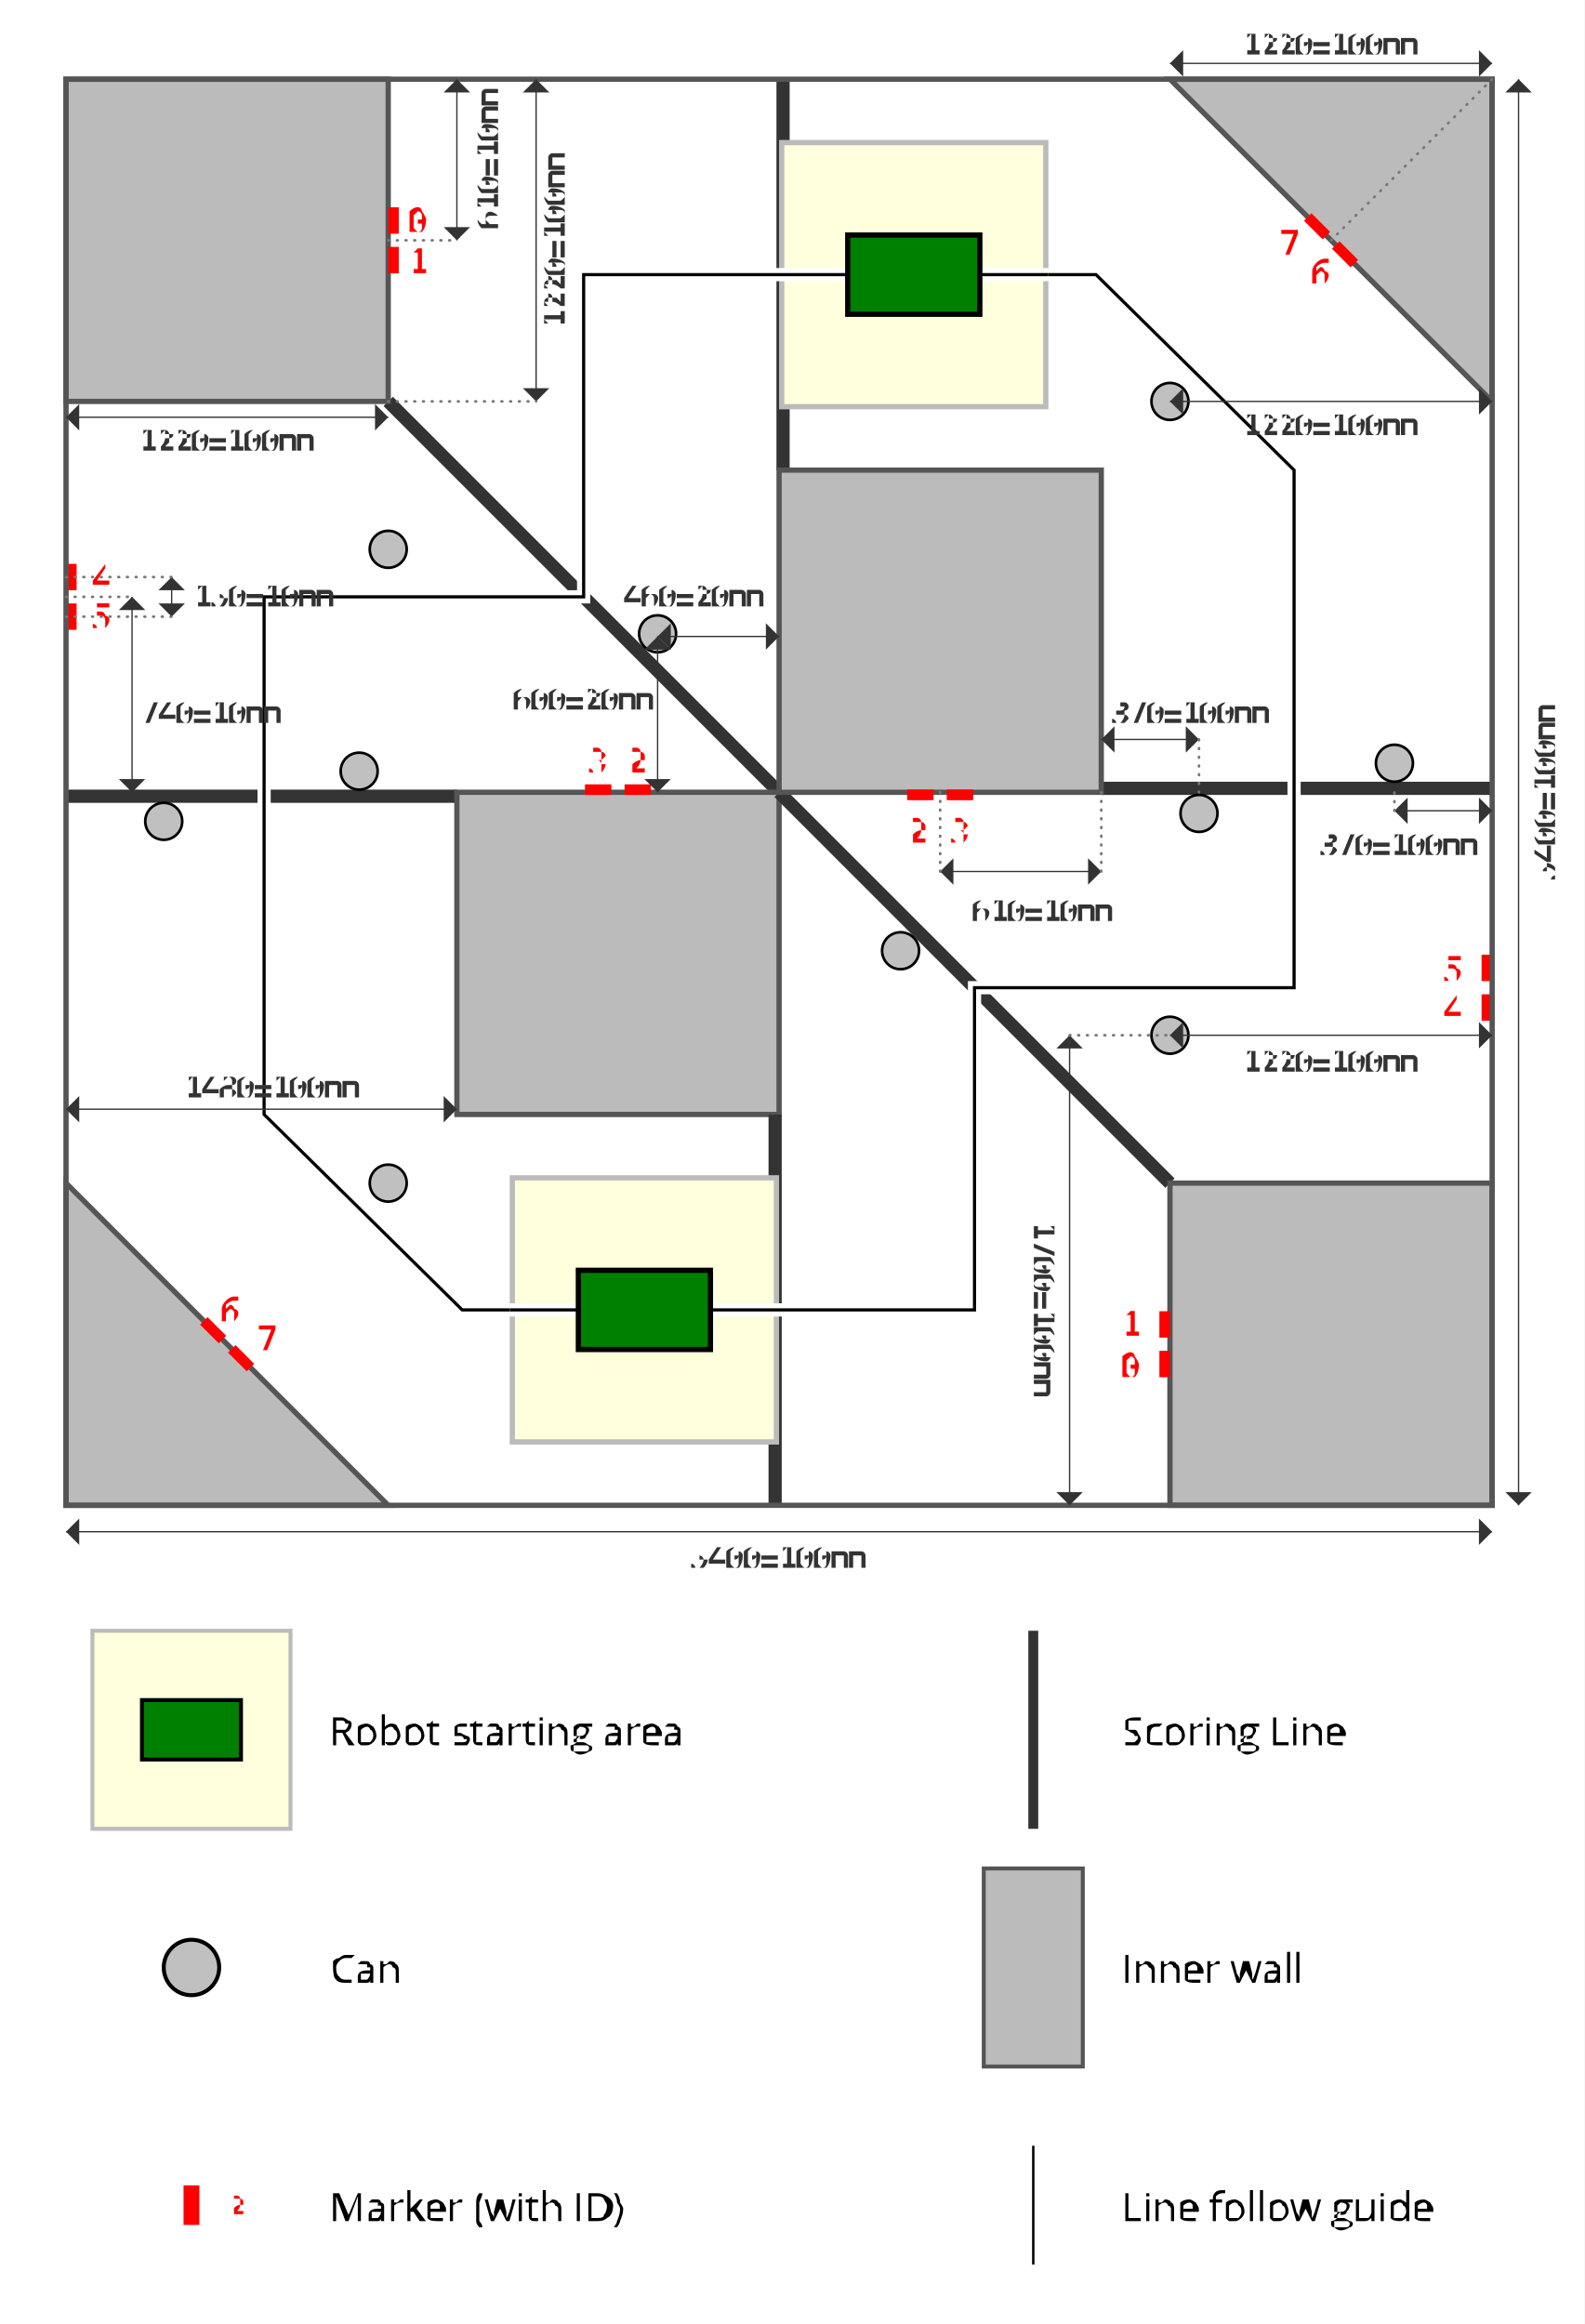
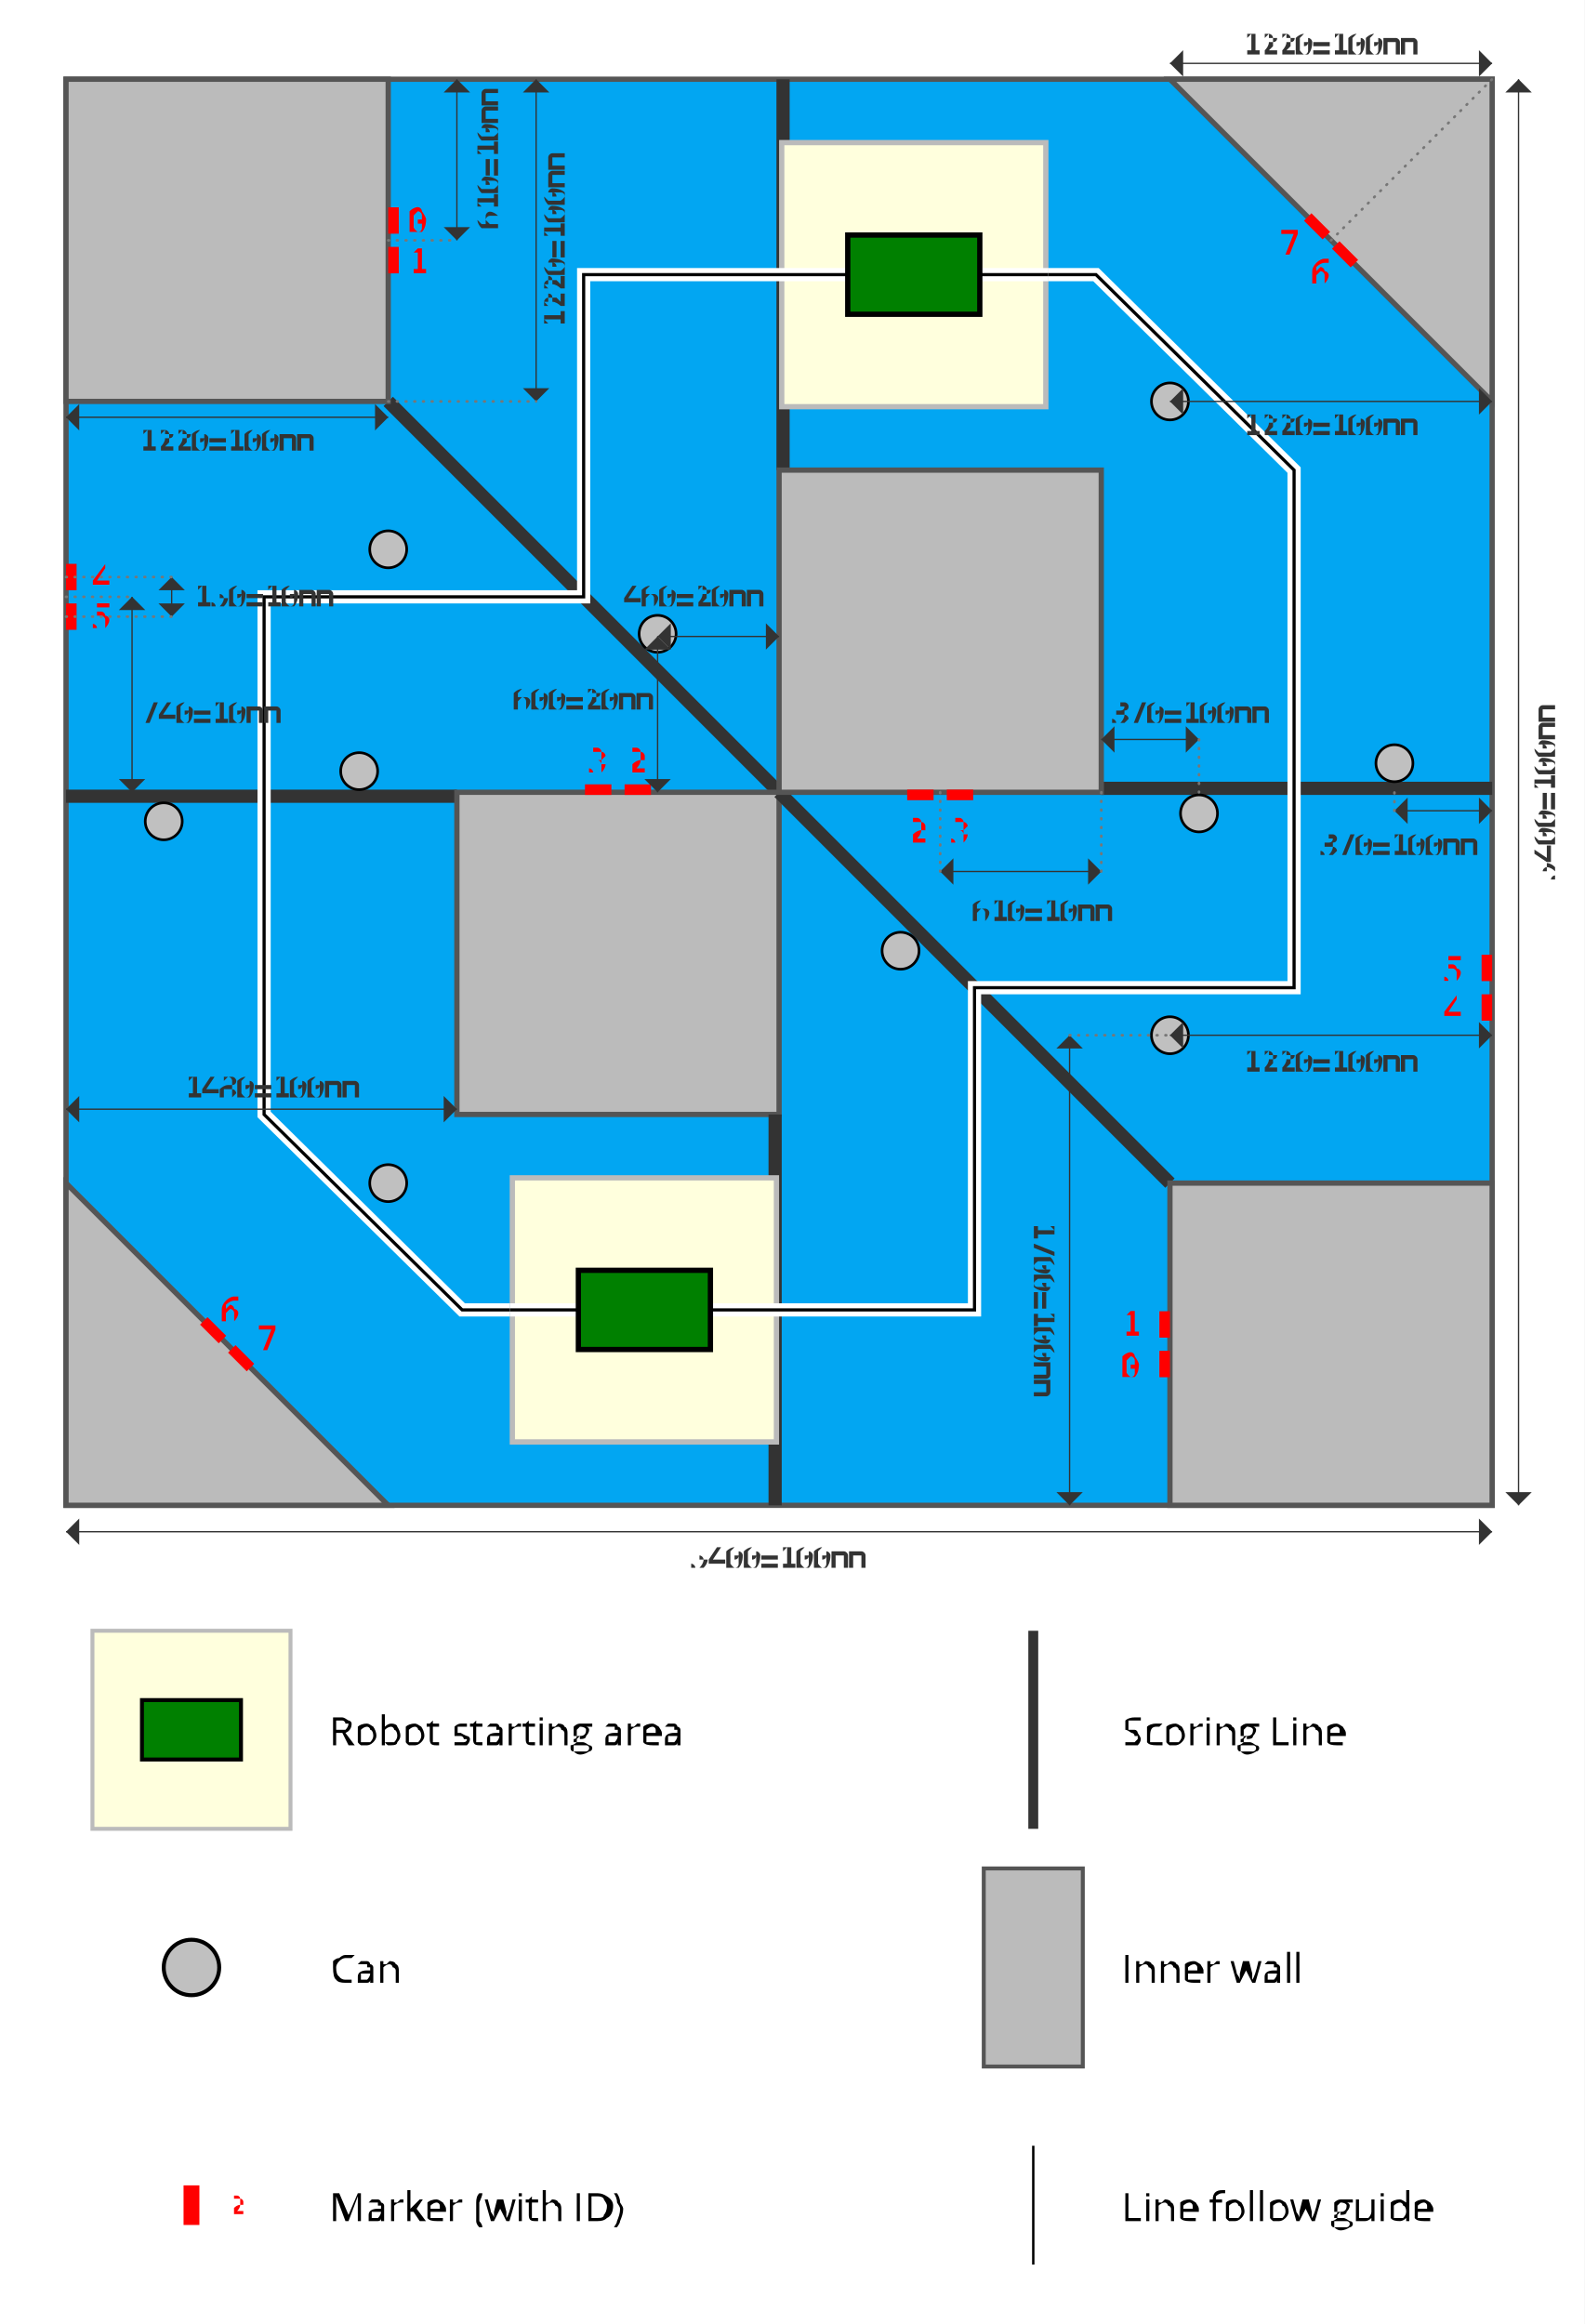
<svg xmlns="http://www.w3.org/2000/svg" xmlns:xlink="http://www.w3.org/1999/xlink" version="1.1" baseProfile="full" width="600" height="880">
  <style type="text/css">
    
      svg {
        font-family: "Open Sans", Arial, sans-serif;
      }
+ 
      .arena-wall {
-           fill: none;
+           fill: #02A6F2;
          stroke: #555;
          stroke-width: .02;
      }

      .inner-wall {
          fill: #bbb;
          stroke: #555;
          stroke-width: .02;
      }

      .line-follow-guide {
          fill: none;
          stroke: black;
          stroke-width: .012;
      }

      .line-follow-guide-back {
          fill: none;
          stroke: white;
          stroke-width: .05;
-       }
- 
-       .arena-wall {
-           fill: none;
-           stroke: #555;
-           stroke-width: .02;
      }

      .can {
          stroke: black;
          stroke-width: 0.01;
          fill: silver;
      }

      #robot {
          fill: green;
          stroke: black;
          stroke-width: 0.02;
      }

      .scoring-line {
          stroke: #333;
          stroke-width: 0.05;
          fill: none;
      }

      #marker {
          stroke: red;
          stroke-width: 0.04;
      }

      .start-zone {
        stroke: #bbb;
        stroke-width: 0.02;
        fill: #ffd;
      }

      .legend-label {
        font-size: 0.2px;
        text-anchor: start;
        dominant-baseline: central;
      }

      .marker-label {
        font-size: 0.12px;
        text-anchor: central;
        dominant-baseline: central;
        fill: red;
        font-family: monospace;
      }

      /*.dimension, .dimension-guide, .marker-label {
         display: none;
      }*/
      line.dimension {
        stroke: #333;
        stroke-width: 0.005;
        marker-start: url(#dimension-arrow-head-start);
        marker-end: url(#dimension-arrow-head-end);
      }

      text.dimension {
        fill: #333;
        font-size: 0.11px;
        text-anchor: middle;
        dominant-baseline: central;
        font-family: monospace;
      }
      .dimension-arrow-head {
        fill: #333;
      }
      .dimension-guide {
        stroke: #777;
        stroke-width: 0.01;
        stroke-dasharray: 0.003 0.03;
        stroke-linecap: round;
        fill: none;
      }

    
  </style>
  <defs>
    <g transform="scale(0.05)" id="dimension-arrow-head">
      <path id="path218" class="dimension-arrow-head" d="M0,0 L1,1 L1,-1 L0,0" />
    </g>
    <marker markerUnits="userSpaceOnUse" refY="1" refX="0" markerHeight="2" markerWidth="1" orient="auto" id="dimension-arrow-head-start">
      <use transform="translate(0,1)" xlink:href="#dimension-arrow-head" />
    </marker>
    <marker markerUnits="userSpaceOnUse" refY="1" refX="1" markerHeight="2" markerWidth="1" orient="auto" id="dimension-arrow-head-end">
      <use transform="matrix(-1,0,0,1,1,1)" xlink:href="#dimension-arrow-head" />
    </marker>
    <circle cx="0" cy="0" r="0.07" id="can" />
    <line x1="-0.05" y1="0" x2="0.05" y2="0" id="marker" />
    <rect width="0.5" height="0.3" x="-0.25" y="-0.15" id="robot" />
    <g id="marker-pair">
      <use xlink:href="#marker" transform="translate(0.075)" class="marker" />
      <use xlink:href="#marker" transform="translate(-0.075)" class="marker" />
    </g>
    <g id="side-zone">
      <line class="scoring-line" x1="2.715" y1="0" x2="2.715" y2="1.48" />
      <line class="scoring-line" x1="0" y1="2.715" x2="1.48" y2="2.715" />
      <line class="scoring-line" x1="1.22" y1="1.22" x2="2.7" y2="2.7" />
      <rect width="1" height="1" x="2.71" y="0.24" class="start-zone" />
      <polyline points="3.72,0.74 1.96,0.74 1.96,1.96 0.75,1.96 0.75,3.92 1.5,4.66 1.68,4.66" class="line-follow-guide-back" />
      <polyline points="3.72,0.74 1.96,0.74 1.96,1.96 0.75,1.96 0.75,3.92 1.5,4.66 1.68,4.66" class="line-follow-guide" />
      <g transform="translate(3.21 0.74)">
        <use xlink:href="#robot" />
      </g>
      <use xlink:href="#can" transform="translate(4.18 1.22)" class="can" />
      <use xlink:href="#can" transform="translate(1.22 1.78)" class="can" />
      <use xlink:href="#can" transform="translate(2.24 2.1)" class="can" />
      <use xlink:href="#can" transform="translate(0.37 2.81)" class="can" />
      <use xlink:href="#can" transform="translate(1.11 2.62)" class="can" />
      <rect width="1.22" height="1.22" x="1.48" y="2.7" class="inner-wall" />
      <rect width="1.22" height="1.22" x="0" y="0" class="inner-wall" />
      <polygon points="5.4,0 4.18,0 5.4,1.22" class="inner-wall" />
      <use xlink:href="#marker-pair" transform="translate(1.24 0.61) rotate(90)" />
      <use xlink:href="#marker-pair" transform="translate(2.09 2.69)" />
      <use xlink:href="#marker-pair" transform="translate(0.02 1.96) rotate(90)" />
      <use xlink:href="#marker-pair" transform="translate(4.79 0.61) rotate(45)" />
    </g>
  </defs>
  <rect width="100%" height="100%" fill="white" />
  <g id="arena" transform="translate(25 30) scale(100)">
+     <rect width="5.4" height="5.4" x="0" y="0" class="arena-wall" />
    <use xlink:href="#side-zone" />
    <use xlink:href="#side-zone" transform="rotate(180 2.7 2.7)" />
-     <rect width="5.4" height="5.4" x="0" y="0" class="arena-wall" />
    <text class="marker-label" y="0.54" x="1.3">0</text>
    <text class="marker-label" y="0.69" x="1.3">1</text>
    <text class="marker-label" y="4.87" x="4">0</text>
    <text class="marker-label" y="4.72" x="4">1</text>
    <text class="marker-label" y="2.58" x="2.13">2</text>
    <text class="marker-label" y="2.58" x="1.98">3</text>
    <text class="marker-label" y="2.85" x="3.19">2</text>
    <text class="marker-label" y="2.85" x="3.35">3</text>
    <text class="marker-label" y="1.89" x="0.1">4</text>
    <text class="marker-label" y="2.04" x="0.1">5</text>
    <text class="marker-label" y="3.52" x="5.22">4</text>
    <text class="marker-label" y="3.37" x="5.22">5</text>
    <text class="marker-label" y="4.66" x="0.59">6</text>
    <text class="marker-label" y="4.77" x="0.73">7</text>
    <text class="marker-label" y="0.73" x="4.72">6</text>
    <text class="marker-label" y="0.62" x="4.6">7</text>
    <line x1="0" y1="1.28" x2="1.22" y2="1.28" class="dimension" />
    <text class="dimension" y="1.37" x="0.61">1220±100mm</text>
    <line x1="1.78" y1="0" x2="1.78" y2="1.22" class="dimension" />
    <line x1="1.22" y1="1.22" x2="1.78" y2="1.22" class="dimension-guide" />
    <text class="dimension" transform="rotate(-90, 1.85 0.61)" y="0.61" x="1.85">1220±100mm</text>
    <line x1="1.48" y1="0" x2="1.48" y2="0.61" class="dimension" />
    <line x1="1.22" y1="0.61" x2="1.48" y2="0.61" class="dimension-guide" />
    <text class="dimension" transform="rotate(-90, 1.6 0.3)" y="0.3" x="1.6">610±10mm</text>
    <line x1="0" y1="3.9" x2="1.48" y2="3.9" class="dimension" />
    <text class="dimension" y="3.82" x="0.78">1480±100mm</text>
    <line x1="4.18" y1="-0.06" x2="5.4" y2="-0.06" class="dimension" />
    <text class="dimension" y="-0.13" x="4.79">1220±100mm</text>
    <line x1="4.18" y1="3.62" x2="5.4" y2="3.62" class="dimension" />
    <text class="dimension" y="3.72" x="4.79">1220±100mm</text>
    <line x1="3.8" y1="5.4" x2="3.8" y2="3.62" class="dimension" />
    <line x1="3.8" y1="3.62" x2="4.18" y2="3.62" class="dimension-guide" />
    <text class="dimension" transform="rotate(90, 3.7 4.66)" y="4.66" x="3.7">1700±100mm</text>
    <line x1="2.24" y1="2.11" x2="2.7" y2="2.11" class="dimension" />
    <text class="dimension" y="1.96" x="2.38">460±20mm</text>
    <line x1="2.24" y1="2.11" x2="2.24" y2="2.7" class="dimension" />
    <text class="dimension" y="2.35" x="1.96">600±20mm</text>
    <line x1="3.31" y1="3" x2="3.92" y2="3" class="dimension" />
    <line x1="3.31" y1="3" x2="3.31" y2="2.7" class="dimension-guide" />
    <line x1="3.92" y1="3" x2="3.92" y2="2.7" class="dimension-guide" />
    <text class="dimension" y="3.15" x="3.7">610±10mm</text>
    <line x1="0.4" y1="1.885" x2="0.4" y2="2.035" class="dimension" />
    <line x1="0" y1="1.885" x2="0.4" y2="1.885" class="dimension-guide" />
    <line x1="0" y1="2.035" x2="0.4" y2="2.035" class="dimension-guide" />
    <text class="dimension" y="1.96" x="0.75">150±10mm</text>
    <line x1="0.25" y1="1.96" x2="0.25" y2="2.7" class="dimension" />
    <line x1="0" y1="1.96" x2="0.25" y2="1.96" class="dimension-guide" />
    <text class="dimension" y="2.4" x="0.55">740±10mm</text>
    <line x1="4.79" y1="0.61" x2="5.4" y2="0" class="dimension-guide" />
    <text class="dimension" y="1.31" x="4.79">1220±100mm</text>
    <line x1="4.18" y1="1.22" x2="5.4" y2="1.22" class="dimension" />
    <line x1="5.03" y1="2.77" x2="5.4" y2="2.77" class="dimension" />
    <line x1="5.03" y1="2.77" x2="5.03" y2="2.68" class="dimension-guide" />
    <text class="dimension" y="2.9" x="5.05">370±100mm</text>
    <line x1="3.92" y1="2.5" x2="4.29" y2="2.5" class="dimension" />
    <line x1="4.29" y1="2.5" x2="4.29" y2="2.7" class="dimension-guide" />
    <text class="dimension" y="2.4" x="4.26">370±100mm</text>
    <line x1="0" y1="5.5" x2="5.4" y2="5.5" class="dimension" />
    <text class="dimension" y="5.6" x="2.7">5400±100mm</text>
    <line x1="5.5" y1="0" x2="5.5" y2="5.4" class="dimension" />
    <text class="dimension" transform="rotate(-90, 5.6 2.7)" y="2.7" x="5.6">5400±100mm</text>
  </g>
  <g id="legend" transform="translate(35 580) scale(75)">
    <rect width="1" height="1" x="0" y="0.5" class="start-zone" />
    <use x="0.5" y="1" xlink:href="#robot" />
    <text class="legend-label" y="1" x="1.2">Robot starting area</text>
    <use xlink:href="#can" transform="translate(0.5 2.2) scale(2)" class="can" />
    <text class="legend-label" y="2.2" x="1.2">Can</text>
    <use xlink:href="#marker" transform="translate(0.5 3.4) scale(2) rotate(90)" class="marker" />
    <text class="marker-label" y="3.4" x="0.7">2</text>
    <text class="legend-label" y="3.4" x="1.2">Marker (with ID)</text>
    <line class="scoring-line" x1="4.75" y1="0.5" x2="4.75" y2="1.5" />
    <text class="legend-label" y="1" x="5.2">Scoring Line</text>
    <rect width="0.5" height="1" x="4.5" y="1.7" class="inner-wall" />
    <text class="legend-label" y="2.2" x="5.2">Inner wall</text>
    <line class="line-follow-guide" x1="4.75" y1="3.1" x2="4.75" y2="3.7" />
    <text class="legend-label" y="3.4" x="5.2">Line follow guide</text>
  </g>
</svg>
